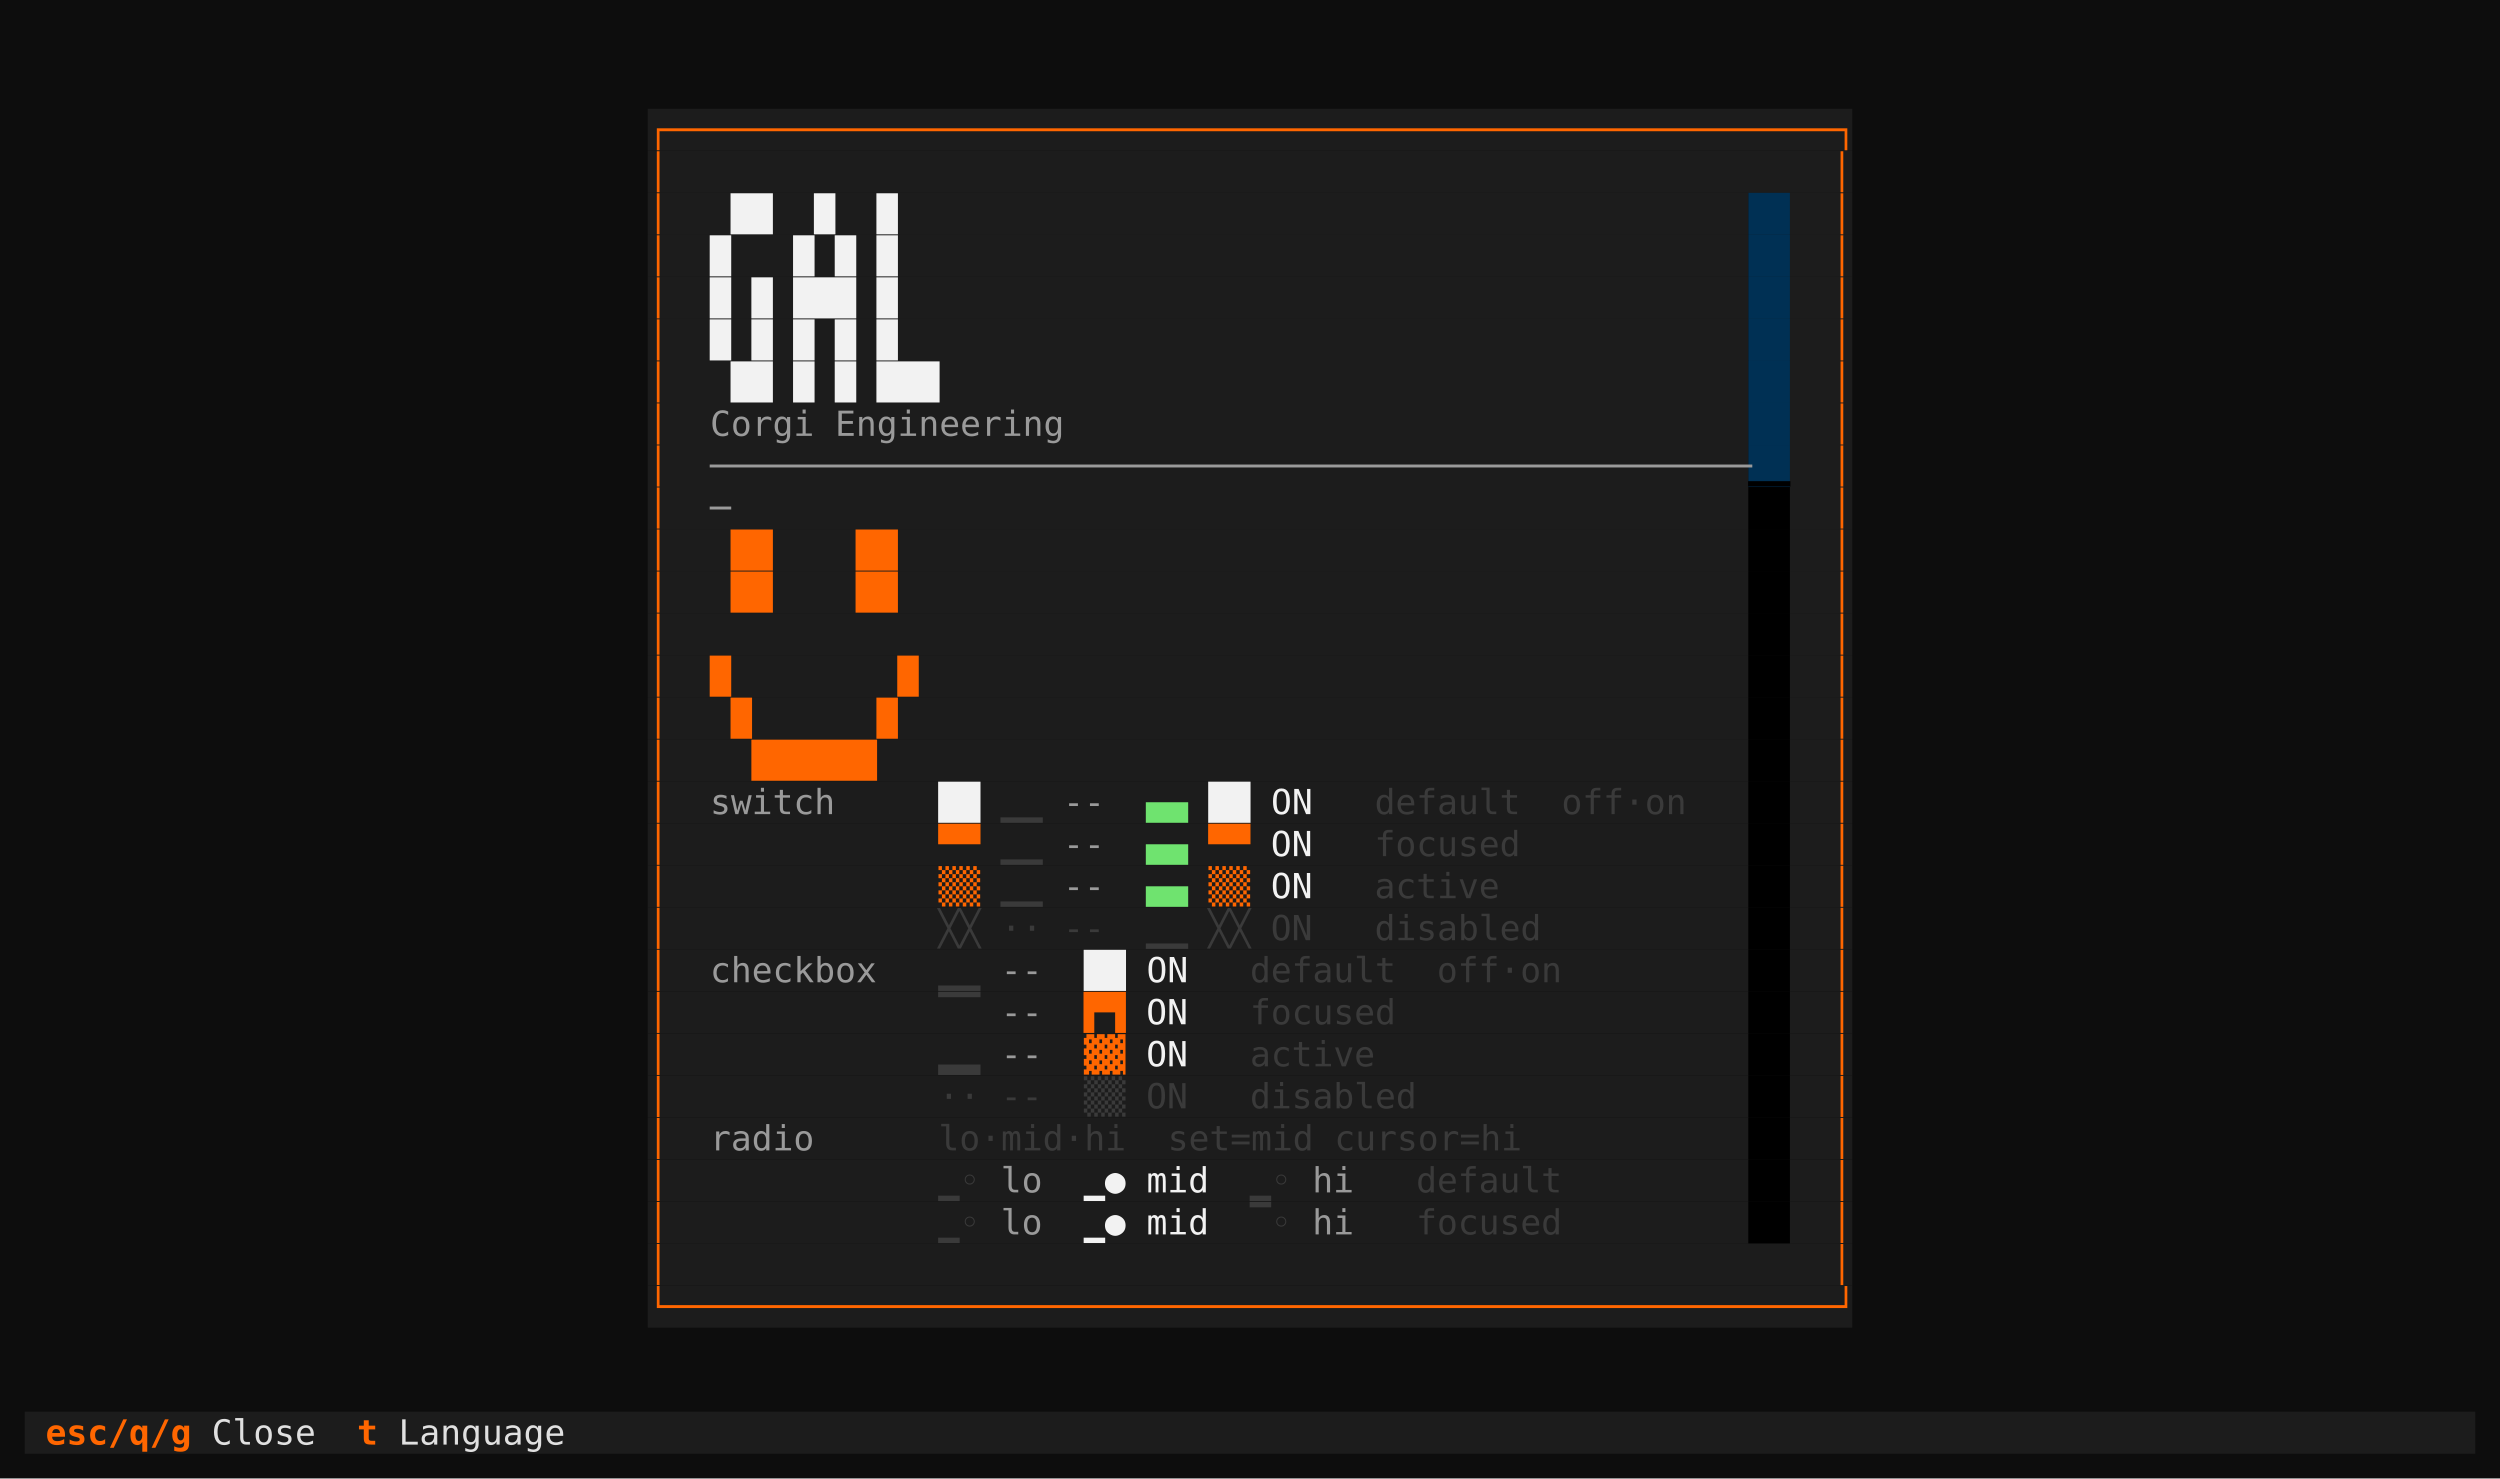
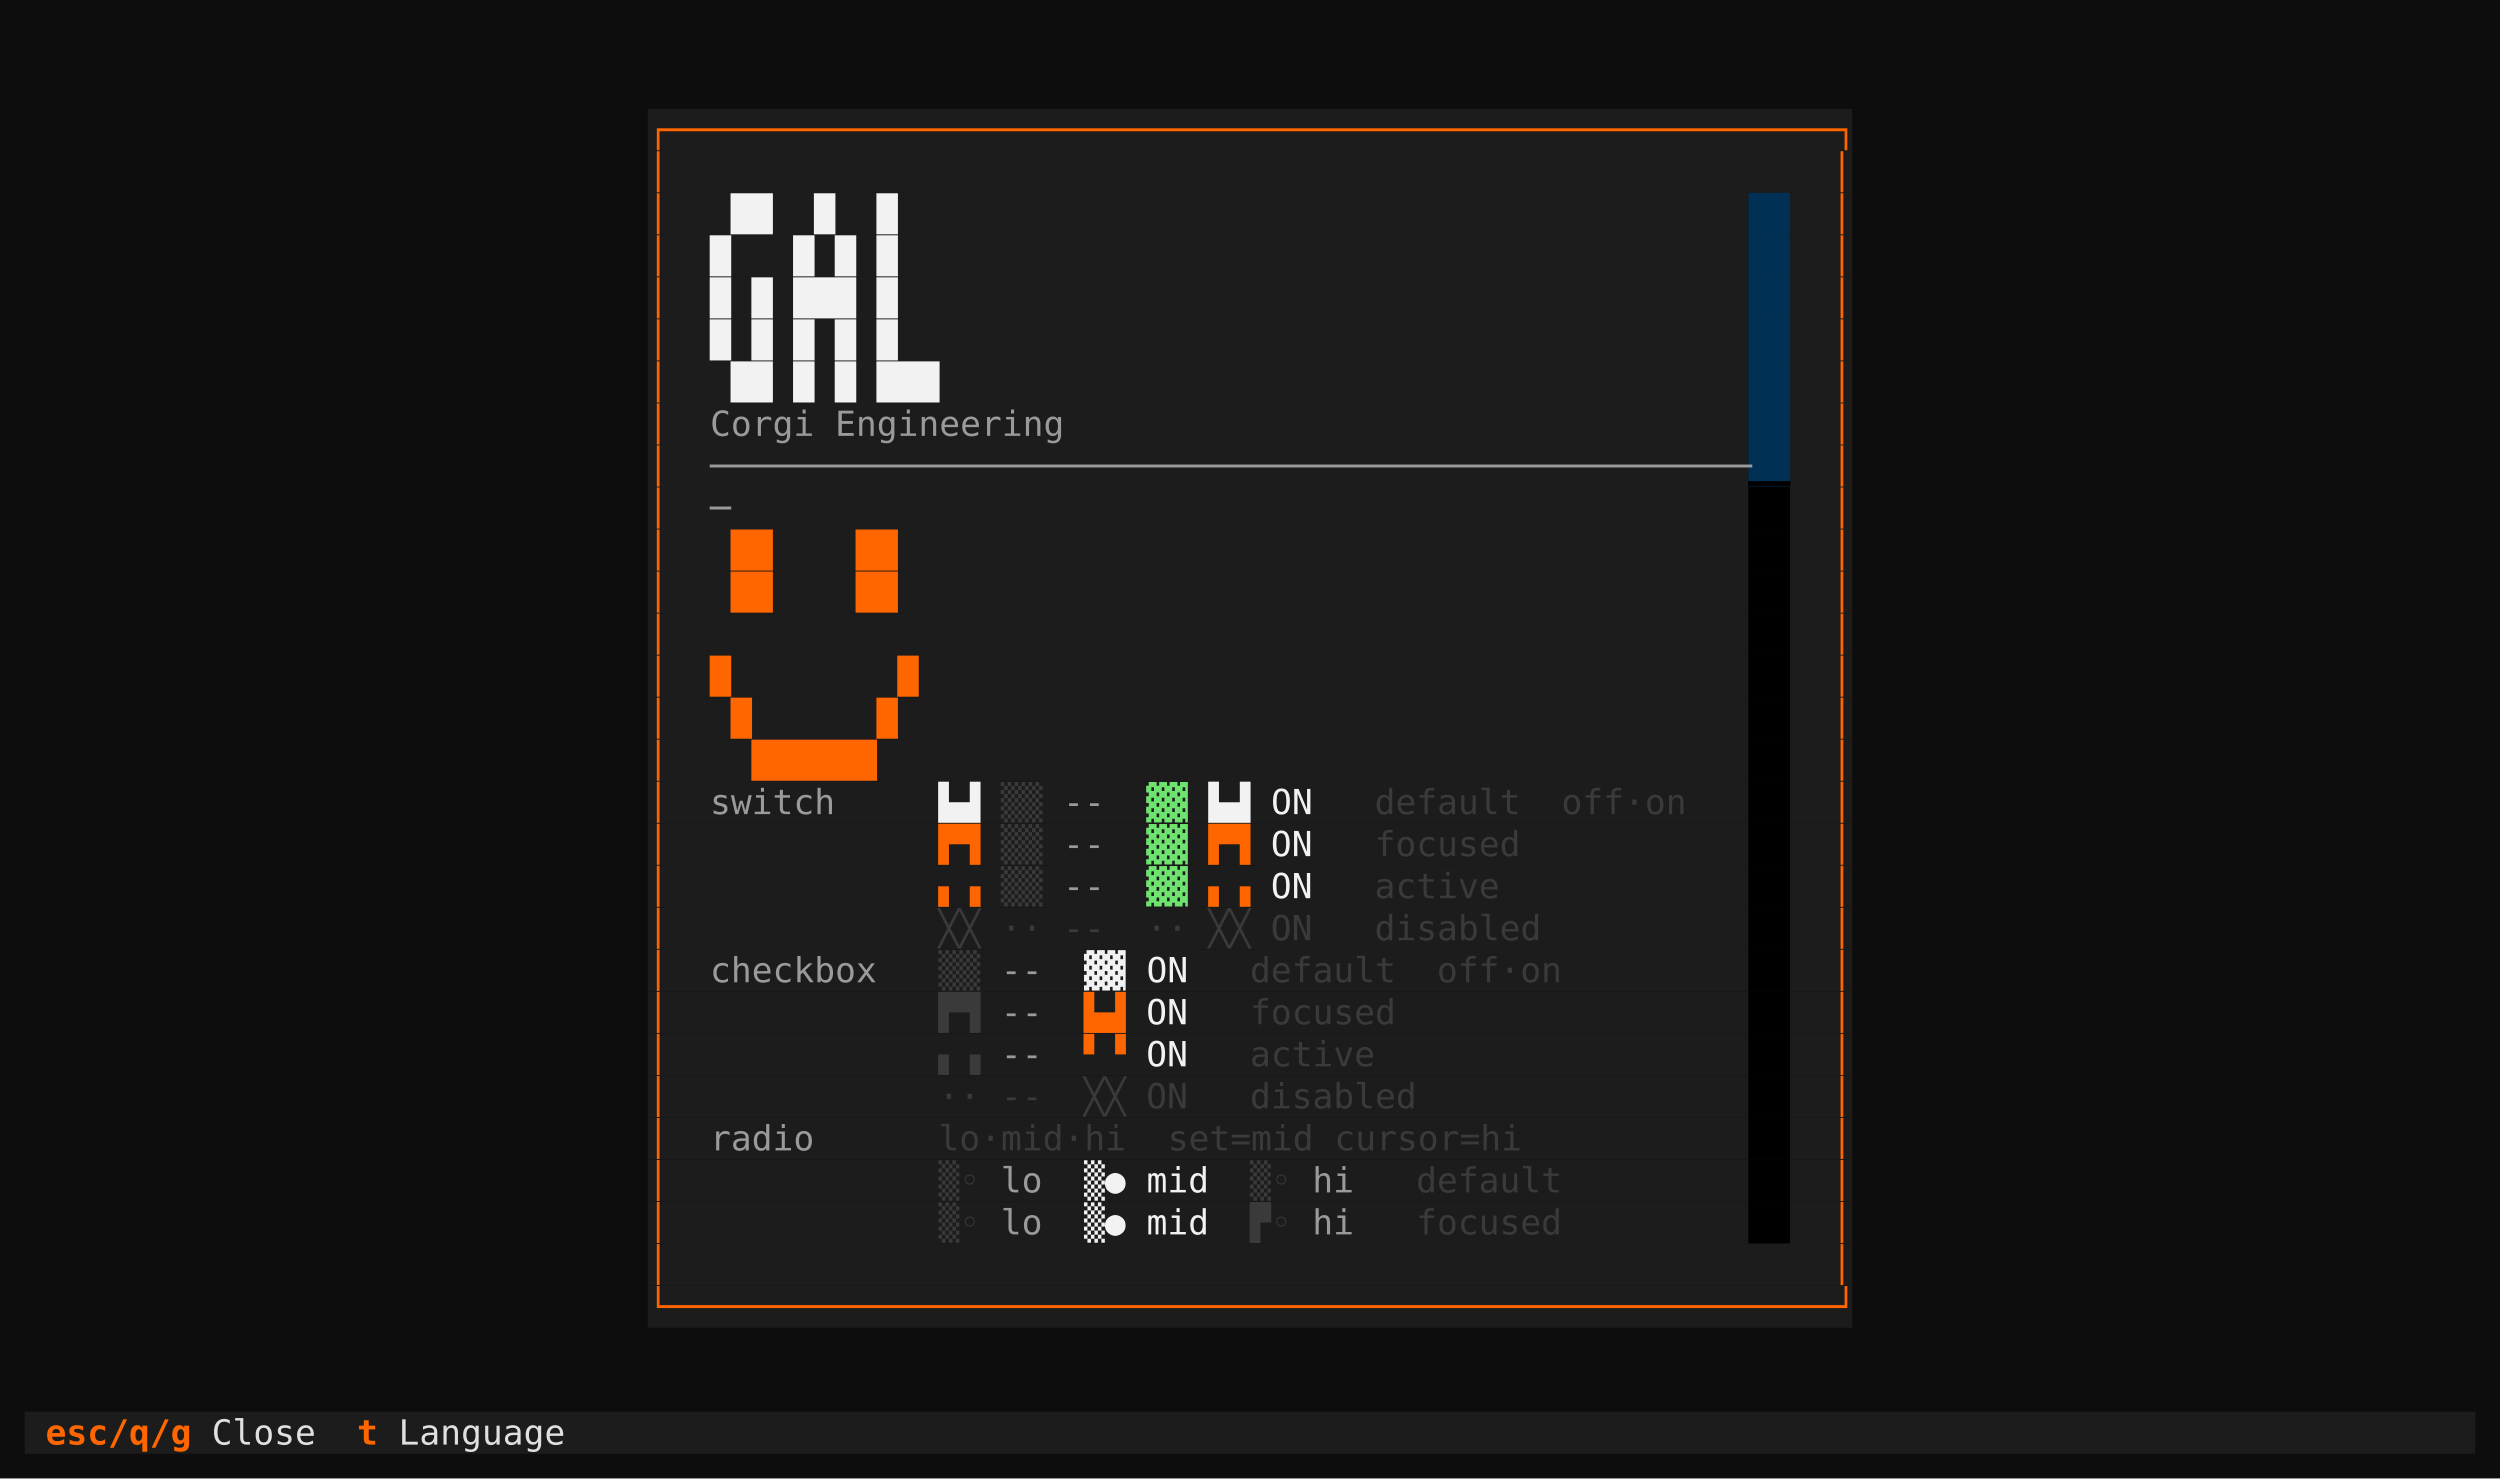
<svg xmlns="http://www.w3.org/2000/svg" viewBox="0 0 1011.2 598.0" role="img" aria-label="taskboard · corgi · components">
  <rect width="1011.2" height="598.0" fill="#0d0d0d" />
  <g font-family="ui-monospace,SFMono-Regular,'DejaVu Sans Mono','Cascadia Mono',Menlo,Consolas,'Liberation Mono',monospace" font-size="14.0" xml:space="preserve" style="white-space:pre;font-variant-ligatures:none">
    <rect x="262.0" y="44.0" width="487.2" height="17.0" fill="#1c1c1c" />
    <text x="262.0" y="57.3" fill="#ff6600">┌────────────────────────────────────────────────────────┐</text>
    <rect x="262.0" y="61.0" width="487.2" height="17.0" fill="#1c1c1c" />
    <text x="262.0" y="74.3" fill="#ff6600">│</text>
    <text x="740.8" y="74.3" fill="#ff6600">│</text>
    <rect x="262.0" y="78.0" width="445.2" height="17.0" fill="#1c1c1c" />
    <rect x="707.2" y="78.0" width="16.8" height="17.0" fill="#003054" />
    <rect x="724.0" y="78.0" width="25.2" height="17.0" fill="#1c1c1c" />
    <text x="262.0" y="91.3" fill="#ff6600">│</text>
    <text x="287.2" y="91.3" fill="#f2f2f2"> ██  █  █  </text>
    <text x="740.8" y="91.3" fill="#ff6600">│</text>
    <rect x="262.0" y="95.0" width="445.2" height="17.0" fill="#1c1c1c" />
    <rect x="707.2" y="95.0" width="16.8" height="17.0" fill="#003054" />
    <rect x="724.0" y="95.0" width="25.2" height="17.0" fill="#1c1c1c" />
    <text x="262.0" y="108.3" fill="#ff6600">│</text>
    <text x="287.2" y="108.3" fill="#f2f2f2">█   █ █ █  </text>
    <text x="740.8" y="108.3" fill="#ff6600">│</text>
    <rect x="262.0" y="112.0" width="445.2" height="17.0" fill="#1c1c1c" />
    <rect x="707.2" y="112.0" width="16.8" height="17.0" fill="#003054" />
    <rect x="724.0" y="112.0" width="25.2" height="17.0" fill="#1c1c1c" />
    <text x="262.0" y="125.3" fill="#ff6600">│</text>
    <text x="287.2" y="125.3" fill="#f2f2f2">█ █ ███ █  </text>
    <text x="740.8" y="125.3" fill="#ff6600">│</text>
    <rect x="262.0" y="129.0" width="445.2" height="17.0" fill="#1c1c1c" />
    <rect x="707.2" y="129.0" width="16.8" height="17.0" fill="#003054" />
    <rect x="724.0" y="129.0" width="25.2" height="17.0" fill="#1c1c1c" />
    <text x="262.0" y="142.3" fill="#ff6600">│</text>
    <text x="287.2" y="142.3" fill="#f2f2f2">█ █ █ █ █  </text>
    <text x="740.8" y="142.3" fill="#ff6600">│</text>
    <rect x="262.0" y="146.0" width="445.2" height="17.0" fill="#1c1c1c" />
    <rect x="707.2" y="146.0" width="16.8" height="17.0" fill="#003054" />
    <rect x="724.0" y="146.0" width="25.2" height="17.0" fill="#1c1c1c" />
    <text x="262.0" y="159.3" fill="#ff6600">│</text>
    <text x="287.2" y="159.3" fill="#f2f2f2"> ██ █ █ ███</text>
    <text x="740.8" y="159.3" fill="#ff6600">│</text>
    <rect x="262.0" y="163.0" width="445.2" height="17.0" fill="#1c1c1c" />
    <rect x="707.2" y="163.0" width="16.8" height="17.0" fill="#003054" />
    <rect x="724.0" y="163.0" width="25.2" height="17.0" fill="#1c1c1c" />
    <text x="262.0" y="176.3" fill="#ff6600">│</text>
    <text x="287.2" y="176.3" fill="#9a9a9a">Corgi Engineering</text>
    <text x="740.8" y="176.3" fill="#ff6600">│</text>
    <rect x="262.0" y="180.0" width="445.2" height="17.0" fill="#1c1c1c" />
    <rect x="707.2" y="180.0" width="16.8" height="17.0" fill="#003054" />
    <rect x="724.0" y="180.0" width="25.2" height="17.0" fill="#1c1c1c" />
    <text x="262.0" y="193.3" fill="#ff6600">│</text>
    <text x="287.2" y="193.3" fill="#9a9a9a">──────────────────────────────────────────────────</text>
    <text x="707.2" y="193.3" fill="#000000">▁▁</text>
    <text x="740.8" y="193.3" fill="#ff6600">│</text>
    <rect x="262.0" y="197.0" width="445.2" height="17.0" fill="#1c1c1c" />
    <rect x="707.2" y="197.0" width="16.8" height="17.0" fill="#000000" />
    <rect x="724.0" y="197.0" width="25.2" height="17.0" fill="#1c1c1c" />
    <text x="262.0" y="210.3" fill="#ff6600">│</text>
    <text x="287.2" y="210.3" fill="#9a9a9a">─</text>
    <text x="740.8" y="210.3" fill="#ff6600">│</text>
    <rect x="262.0" y="214.0" width="445.2" height="17.0" fill="#1c1c1c" />
    <rect x="707.2" y="214.0" width="16.8" height="17.0" fill="#000000" />
    <rect x="724.0" y="214.0" width="25.2" height="17.0" fill="#1c1c1c" />
    <text x="262.0" y="227.3" fill="#ff6600">│</text>
    <text x="287.2" y="227.3" fill="#ff6600"> ██    ██ </text>
    <text x="740.8" y="227.3" fill="#ff6600">│</text>
    <rect x="262.0" y="231.0" width="445.2" height="17.0" fill="#1c1c1c" />
    <rect x="707.2" y="231.0" width="16.8" height="17.0" fill="#000000" />
    <rect x="724.0" y="231.0" width="25.2" height="17.0" fill="#1c1c1c" />
    <text x="262.0" y="244.3" fill="#ff6600">│</text>
    <text x="287.2" y="244.3" fill="#ff6600"> ██    ██ </text>
    <text x="740.8" y="244.3" fill="#ff6600">│</text>
    <rect x="262.0" y="248.0" width="445.2" height="17.0" fill="#1c1c1c" />
    <rect x="707.2" y="248.0" width="16.8" height="17.0" fill="#000000" />
    <rect x="724.0" y="248.0" width="25.2" height="17.0" fill="#1c1c1c" />
    <text x="262.0" y="261.3" fill="#ff6600">│</text>
    <text x="740.8" y="261.3" fill="#ff6600">│</text>
    <rect x="262.0" y="265.0" width="445.2" height="17.0" fill="#1c1c1c" />
    <rect x="707.2" y="265.0" width="16.8" height="17.0" fill="#000000" />
    <rect x="724.0" y="265.0" width="25.2" height="17.0" fill="#1c1c1c" />
    <text x="262.0" y="278.3" fill="#ff6600">│</text>
    <text x="287.2" y="278.3" fill="#ff6600">█        █</text>
    <text x="740.8" y="278.3" fill="#ff6600">│</text>
    <rect x="262.0" y="282.0" width="445.2" height="17.0" fill="#1c1c1c" />
    <rect x="707.2" y="282.0" width="16.8" height="17.0" fill="#000000" />
    <rect x="724.0" y="282.0" width="25.2" height="17.0" fill="#1c1c1c" />
    <text x="262.0" y="295.3" fill="#ff6600">│</text>
    <text x="287.2" y="295.3" fill="#ff6600"> █      █ </text>
    <text x="740.8" y="295.3" fill="#ff6600">│</text>
    <rect x="262.0" y="299.0" width="445.2" height="17.0" fill="#1c1c1c" />
    <rect x="707.2" y="299.0" width="16.8" height="17.0" fill="#000000" />
    <rect x="724.0" y="299.0" width="25.2" height="17.0" fill="#1c1c1c" />
    <text x="262.0" y="312.3" fill="#ff6600">│</text>
    <text x="287.2" y="312.3" fill="#ff6600">  ██████  </text>
    <text x="740.8" y="312.3" fill="#ff6600">│</text>
    <rect x="262.0" y="316.0" width="445.2" height="17.0" fill="#1c1c1c" />
    <rect x="707.2" y="316.0" width="16.8" height="17.0" fill="#000000" />
    <rect x="724.0" y="316.0" width="25.2" height="17.0" fill="#1c1c1c" />
    <text x="262.0" y="329.3" fill="#ff6600">│</text>
    <text x="287.2" y="329.3" fill="#9a9a9a">switch     </text>
-     <text x="379.6" y="329.3" fill="#f2f2f2">██ </text>
-     <text x="404.8" y="329.3" fill="#3a3a3a">▁▁</text>
+     <text x="379.6" y="329.3" fill="#f2f2f2">▙▟ </text>
+     <text x="404.8" y="329.3" fill="#3a3a3a">▒▒</text>
    <text x="430.0" y="329.3" fill="#9a9a9a">--</text>
-     <text x="463.6" y="329.3" fill="#6fe36f">▄▄</text>
-     <text x="480.4" y="329.3" fill="#f2f2f2"> ██ ON   </text>
+     <text x="463.6" y="329.3" fill="#6fe36f">▓▓</text>
+     <text x="480.4" y="329.3" fill="#f2f2f2"> ▙▟ ON   </text>
    <text x="556.0" y="329.3" fill="#3a3a3a">default</text>
    <text x="631.6" y="329.3" fill="#3a3a3a">off·on</text>
    <text x="740.8" y="329.3" fill="#ff6600">│</text>
    <rect x="262.0" y="333.0" width="445.2" height="17.0" fill="#1c1c1c" />
    <rect x="707.2" y="333.0" width="16.8" height="17.0" fill="#000000" />
    <rect x="724.0" y="333.0" width="25.2" height="17.0" fill="#1c1c1c" />
    <text x="262.0" y="346.3" fill="#ff6600">│</text>
-     <text x="379.6" y="346.3" fill="#ff6600">▀▀</text>
-     <text x="404.8" y="346.3" fill="#3a3a3a">▁▁</text>
+     <text x="379.6" y="346.3" fill="#ff6600">▛▜</text>
+     <text x="404.8" y="346.3" fill="#3a3a3a">▒▒</text>
    <text x="430.0" y="346.3" fill="#9a9a9a">--</text>
-     <text x="463.6" y="346.3" fill="#6fe36f">▄▄</text>
-     <text x="488.8" y="346.3" fill="#ff6600">▀▀</text>
+     <text x="463.6" y="346.3" fill="#6fe36f">▓▓</text>
+     <text x="488.8" y="346.3" fill="#ff6600">▛▜</text>
    <text x="505.6" y="346.3" fill="#f2f2f2"> ON   </text>
    <text x="556.0" y="346.3" fill="#3a3a3a">focused</text>
    <text x="740.8" y="346.3" fill="#ff6600">│</text>
    <rect x="262.0" y="350.0" width="445.2" height="17.0" fill="#1c1c1c" />
    <rect x="707.2" y="350.0" width="16.8" height="17.0" fill="#000000" />
    <rect x="724.0" y="350.0" width="25.2" height="17.0" fill="#1c1c1c" />
    <text x="262.0" y="363.3" fill="#ff6600">│</text>
-     <text x="379.6" y="363.3" fill="#ff6600">▒▒</text>
-     <text x="404.8" y="363.3" fill="#3a3a3a">▁▁</text>
+     <text x="379.6" y="363.3" fill="#ff6600">▖▗</text>
+     <text x="404.8" y="363.3" fill="#3a3a3a">▒▒</text>
    <text x="430.0" y="363.3" fill="#9a9a9a">--</text>
-     <text x="463.6" y="363.3" fill="#6fe36f">▄▄</text>
-     <text x="488.8" y="363.3" fill="#ff6600">▒▒</text>
+     <text x="463.6" y="363.3" fill="#6fe36f">▓▓</text>
+     <text x="488.8" y="363.3" fill="#ff6600">▖▗</text>
    <text x="505.6" y="363.3" fill="#f2f2f2"> ON   </text>
    <text x="556.0" y="363.3" fill="#3a3a3a">active</text>
    <text x="740.8" y="363.3" fill="#ff6600">│</text>
    <rect x="262.0" y="367.0" width="445.2" height="17.0" fill="#1c1c1c" />
    <rect x="707.2" y="367.0" width="16.8" height="17.0" fill="#000000" />
    <rect x="724.0" y="367.0" width="25.2" height="17.0" fill="#1c1c1c" />
    <text x="262.0" y="380.3" fill="#ff6600">│</text>
    <text x="379.6" y="380.3" fill="#3a3a3a">╳╳</text>
    <text x="404.8" y="380.3" fill="#3a3a3a">··</text>
    <text x="430.0" y="380.3" fill="#3a3a3a">--</text>
-     <text x="463.6" y="380.3" fill="#3a3a3a">▁▁</text>
+     <text x="463.6" y="380.3" fill="#3a3a3a">··</text>
    <text x="488.8" y="380.3" fill="#3a3a3a">╳╳</text>
    <text x="514.0" y="380.3" fill="#3a3a3a">ON</text>
    <text x="556.0" y="380.3" fill="#3a3a3a">disabled</text>
    <text x="740.8" y="380.3" fill="#ff6600">│</text>
    <rect x="262.0" y="384.0" width="445.2" height="17.0" fill="#1c1c1c" />
    <rect x="707.2" y="384.0" width="16.8" height="17.0" fill="#000000" />
    <rect x="724.0" y="384.0" width="25.2" height="17.0" fill="#1c1c1c" />
    <text x="262.0" y="397.3" fill="#ff6600">│</text>
    <text x="287.2" y="397.3" fill="#9a9a9a">checkbox   </text>
-     <text x="379.6" y="397.3" fill="#3a3a3a">▁▁</text>
+     <text x="379.6" y="397.3" fill="#3a3a3a">▒▒</text>
    <text x="404.8" y="397.3" fill="#9a9a9a">--</text>
-     <text x="421.6" y="397.3" fill="#f2f2f2">  ██ ON   </text>
+     <text x="421.6" y="397.3" fill="#f2f2f2">  ▓▓ ON   </text>
    <text x="505.6" y="397.3" fill="#3a3a3a">default</text>
    <text x="581.2" y="397.3" fill="#3a3a3a">off·on</text>
    <text x="740.8" y="397.3" fill="#ff6600">│</text>
    <rect x="262.0" y="401.0" width="445.2" height="17.0" fill="#1c1c1c" />
    <rect x="707.2" y="401.0" width="16.8" height="17.0" fill="#000000" />
    <rect x="724.0" y="401.0" width="25.2" height="17.0" fill="#1c1c1c" />
    <text x="262.0" y="414.3" fill="#ff6600">│</text>
-     <text x="379.6" y="414.3" fill="#3a3a3a">▔▔</text>
+     <text x="379.6" y="414.3" fill="#3a3a3a">▛▜</text>
    <text x="404.8" y="414.3" fill="#9a9a9a">--</text>
-     <text x="438.4" y="414.3" fill="#ff6600">▛▜</text>
+     <text x="438.4" y="414.3" fill="#ff6600">▙▟</text>
    <text x="455.2" y="414.3" fill="#f2f2f2"> ON   </text>
    <text x="505.6" y="414.3" fill="#3a3a3a">focused</text>
    <text x="740.8" y="414.3" fill="#ff6600">│</text>
    <rect x="262.0" y="418.0" width="445.2" height="17.0" fill="#1c1c1c" />
    <rect x="707.2" y="418.0" width="16.8" height="17.0" fill="#000000" />
    <rect x="724.0" y="418.0" width="25.2" height="17.0" fill="#1c1c1c" />
    <text x="262.0" y="431.3" fill="#ff6600">│</text>
-     <text x="379.6" y="431.3" fill="#3a3a3a">▂▂</text>
+     <text x="379.6" y="431.3" fill="#3a3a3a">▖▗</text>
    <text x="404.8" y="431.3" fill="#9a9a9a">--</text>
-     <text x="438.4" y="431.3" fill="#ff6600">▓▓</text>
+     <text x="438.4" y="431.3" fill="#ff6600">▘▝</text>
    <text x="455.2" y="431.3" fill="#f2f2f2"> ON   </text>
    <text x="505.6" y="431.3" fill="#3a3a3a">active</text>
    <text x="740.8" y="431.3" fill="#ff6600">│</text>
    <rect x="262.0" y="435.0" width="445.2" height="17.0" fill="#1c1c1c" />
    <rect x="707.2" y="435.0" width="16.8" height="17.0" fill="#000000" />
    <rect x="724.0" y="435.0" width="25.2" height="17.0" fill="#1c1c1c" />
    <text x="262.0" y="448.3" fill="#ff6600">│</text>
    <text x="379.6" y="448.3" fill="#3a3a3a">··</text>
    <text x="404.8" y="448.3" fill="#3a3a3a">--</text>
-     <text x="438.4" y="448.3" fill="#3a3a3a">▒▒</text>
+     <text x="438.4" y="448.3" fill="#3a3a3a">╳╳</text>
    <text x="463.6" y="448.3" fill="#3a3a3a">ON</text>
    <text x="505.6" y="448.3" fill="#3a3a3a">disabled</text>
    <text x="740.8" y="448.3" fill="#ff6600">│</text>
    <rect x="262.0" y="452.0" width="445.2" height="17.0" fill="#1c1c1c" />
    <rect x="707.2" y="452.0" width="16.8" height="17.0" fill="#000000" />
    <rect x="724.0" y="452.0" width="25.2" height="17.0" fill="#1c1c1c" />
    <text x="262.0" y="465.3" fill="#ff6600">│</text>
    <text x="287.2" y="465.3" fill="#9a9a9a">radio      </text>
    <text x="379.6" y="465.3" fill="#3a3a3a">lo·mid·hi  set=mid cursor=hi</text>
    <text x="740.8" y="465.3" fill="#ff6600">│</text>
    <rect x="262.0" y="469.0" width="445.2" height="17.0" fill="#1c1c1c" />
    <rect x="707.2" y="469.0" width="16.8" height="17.0" fill="#000000" />
    <rect x="724.0" y="469.0" width="25.2" height="17.0" fill="#1c1c1c" />
    <text x="262.0" y="482.3" fill="#ff6600">│</text>
-     <text x="379.6" y="482.3" fill="#3a3a3a">▁◦</text>
+     <text x="379.6" y="482.3" fill="#3a3a3a">▒◦</text>
    <text x="404.8" y="482.3" fill="#9a9a9a">lo</text>
-     <text x="421.6" y="482.3" fill="#f2f2f2">  ▁● mid  </text>
-     <text x="505.6" y="482.3" fill="#3a3a3a">▁◦</text>
+     <text x="421.6" y="482.3" fill="#f2f2f2">  ▒● mid  </text>
+     <text x="505.6" y="482.3" fill="#3a3a3a">▒◦</text>
    <text x="530.8" y="482.3" fill="#9a9a9a">hi</text>
    <text x="572.8" y="482.3" fill="#3a3a3a">default</text>
    <text x="740.8" y="482.3" fill="#ff6600">│</text>
    <rect x="262.0" y="486.0" width="445.2" height="17.0" fill="#1c1c1c" />
    <rect x="707.2" y="486.0" width="16.8" height="17.0" fill="#000000" />
    <rect x="724.0" y="486.0" width="25.2" height="17.0" fill="#1c1c1c" />
    <text x="262.0" y="499.3" fill="#ff6600">│</text>
-     <text x="379.6" y="499.3" fill="#3a3a3a">▁◦</text>
+     <text x="379.6" y="499.3" fill="#3a3a3a">▒◦</text>
    <text x="404.8" y="499.3" fill="#9a9a9a">lo</text>
-     <text x="421.6" y="499.3" fill="#f2f2f2">  ▁● mid  </text>
-     <text x="505.6" y="499.3" fill="#3a3a3a">▔◦</text>
+     <text x="421.6" y="499.3" fill="#f2f2f2">  ▒● mid  </text>
+     <text x="505.6" y="499.3" fill="#3a3a3a">▛◦</text>
    <text x="530.8" y="499.3" fill="#9a9a9a">hi</text>
    <text x="572.8" y="499.3" fill="#3a3a3a">focused</text>
    <text x="740.8" y="499.3" fill="#ff6600">│</text>
    <rect x="262.0" y="503.0" width="487.2" height="17.0" fill="#1c1c1c" />
    <text x="262.0" y="516.3" fill="#ff6600">│</text>
    <text x="740.8" y="516.3" fill="#ff6600">│</text>
    <rect x="262.0" y="520.0" width="487.2" height="17.0" fill="#1c1c1c" />
    <text x="262.0" y="533.3" fill="#ff6600">└────────────────────────────────────────────────────────┘</text>
    <rect x="10.0" y="571.0" width="991.2" height="17.0" fill="#1c1c1c" />
    <text x="10.0" y="584.3" fill="#ff6600" font-weight="bold"> esc/q/g </text>
    <text x="85.6" y="584.3" fill="#e0e0e0">Close </text>
    <text x="136.0" y="584.3" fill="#ff6600" font-weight="bold"> t </text>
    <text x="161.2" y="584.3" fill="#e0e0e0">Language </text>
  </g>
</svg>
